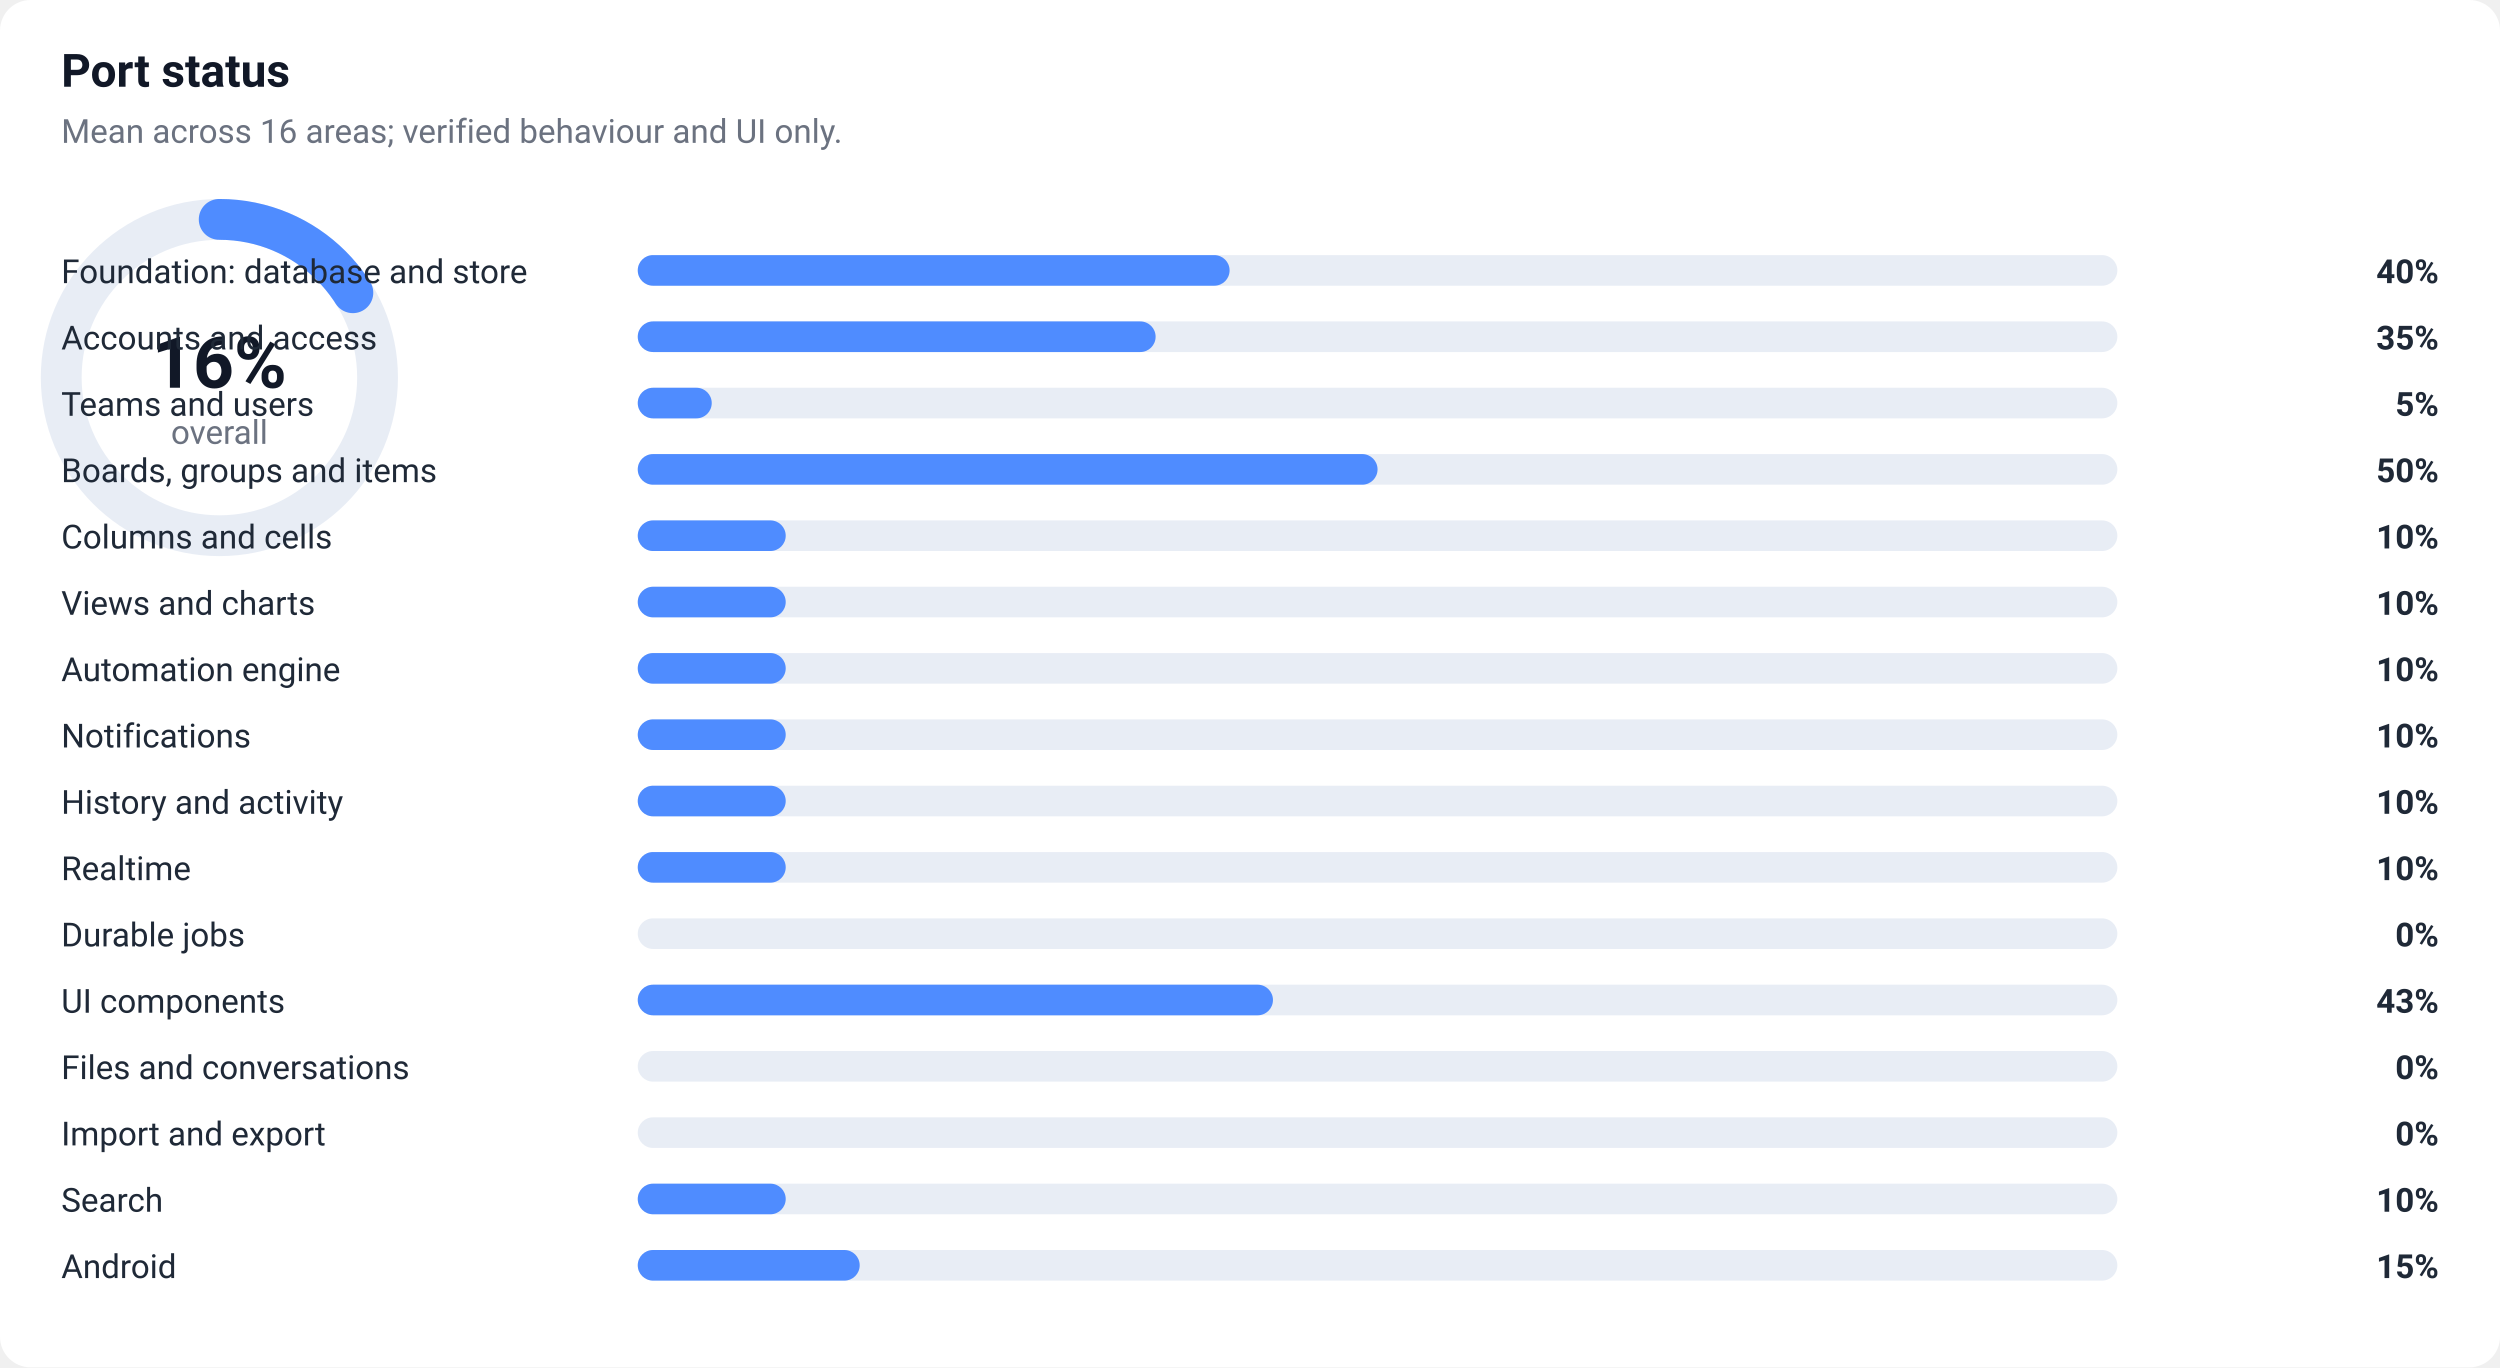
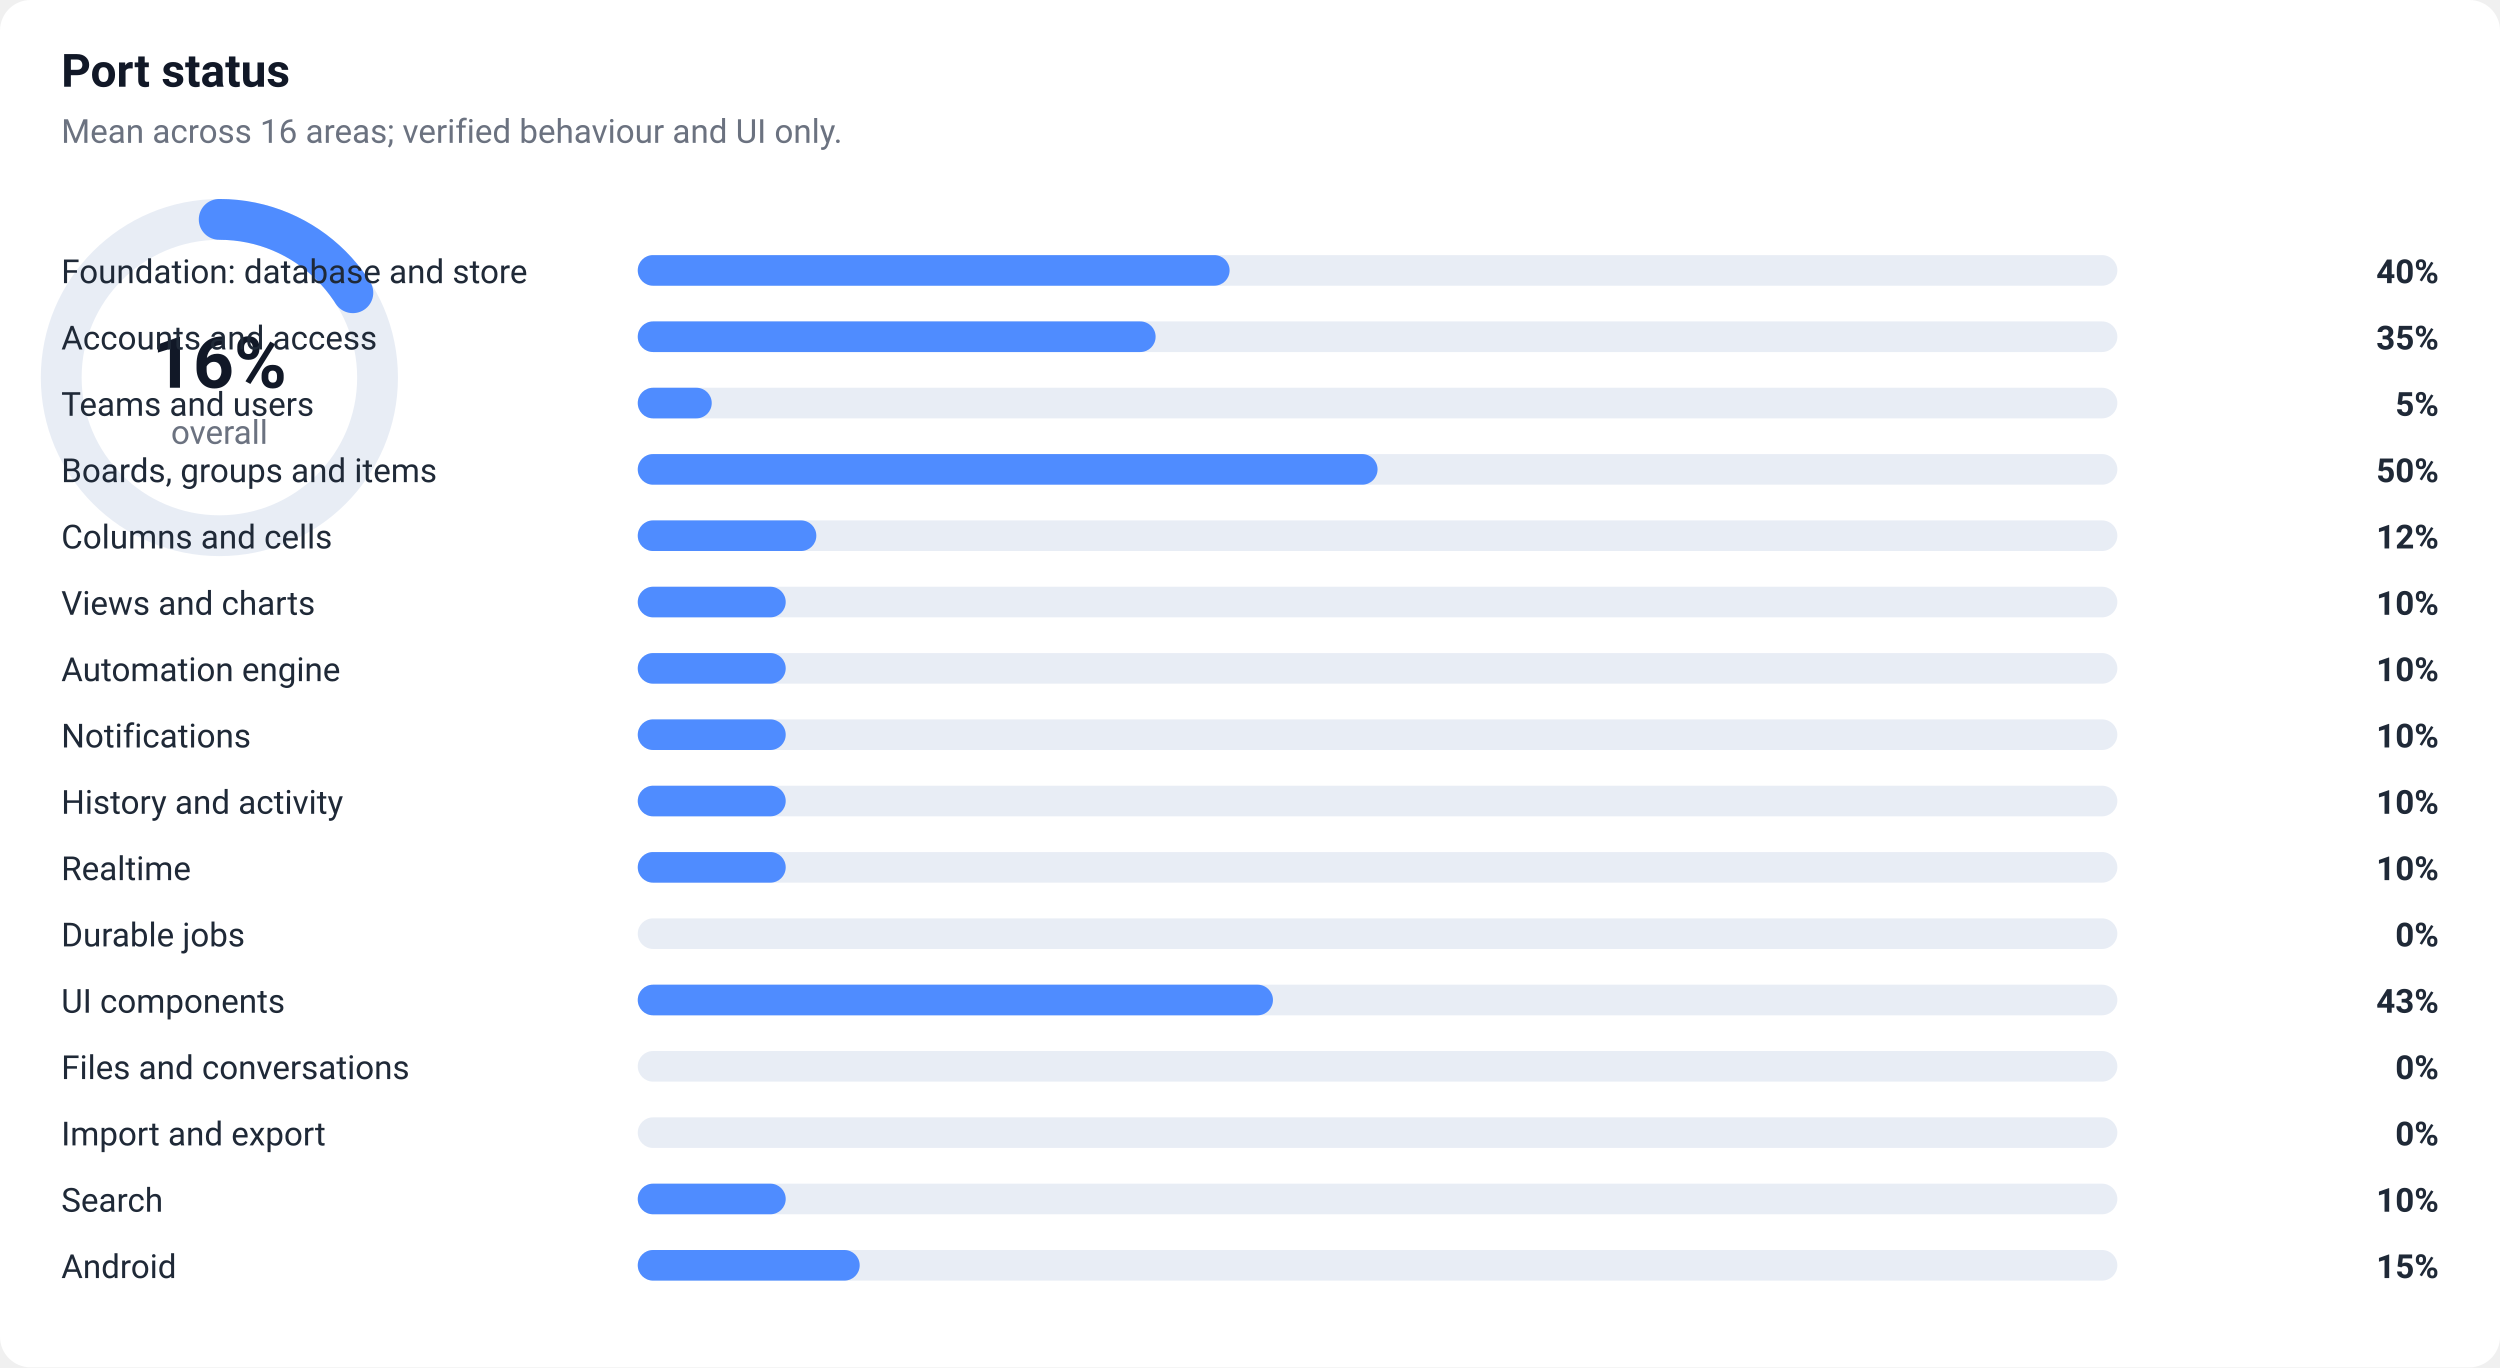
<svg xmlns="http://www.w3.org/2000/svg" width="980" height="536" viewBox="0 0 980 536" role="img" aria-label="Port status: 16% overall">
  <style>
  .bg{fill:#ffffff}.label{font:13px -apple-system,Segoe UI,Roboto,sans-serif;fill:#1f2937}
  .pct{font:600 13px -apple-system,Segoe UI,Roboto,sans-serif;fill:#1f2937}
  .track{fill:#e8edf5}.title{font:600 18px -apple-system,Segoe UI,Roboto,sans-serif;fill:#111827}
  .sub{font:13px -apple-system,Segoe UI,Roboto,sans-serif;fill:#6b7280}
  .donut{fill:none;stroke:#e8edf5;stroke-width:16}.arc{fill:none;stroke:#4f8cff;stroke-width:16;stroke-linecap:round}
  .big{font:600 28px -apple-system,Segoe UI,Roboto,sans-serif;fill:#111827}
  @media (prefers-color-scheme: dark){
    .bg{fill:#0d1117}.label,.pct{fill:#e6edf3}.title,.big{fill:#f0f6fc}.sub{fill:#8b949e}
    .track{fill:#21262d}.donut{stroke:#22272e}
  }
</style>
  <rect class="bg" width="980" height="536" rx="12" />
  <text x="24" y="34" class="title">Port status</text>
  <text x="24" y="56" class="sub">Mean across 16 areas; verified behaviour and UI only.</text>
  <g transform="translate(24,86)">
    <circle class="donut" cx="62" cy="62" r="62" />
    <circle class="arc" cx="62" cy="62" r="62" stroke-dasharray="62.3 327.2" transform="rotate(-90 62 62)" />
    <text x="62" y="66" text-anchor="middle" class="big">16%</text>
    <text x="62" y="88" text-anchor="middle" class="sub">overall</text>
  </g>
  <text x="24" y="111" class="label">Foundation: database and store</text>
  <rect x="250" y="100" width="580" height="12" rx="6" class="track" />
  <rect x="250" y="100" width="232" height="12" rx="6" fill="#4f8cff" />
  <text x="956" y="111" text-anchor="end" class="pct">40%</text>
  <text x="24" y="137" class="label">Accounts and access</text>
  <rect x="250" y="126" width="580" height="12" rx="6" class="track" />
  <rect x="250" y="126" width="203" height="12" rx="6" fill="#4f8cff" />
  <text x="956" y="137" text-anchor="end" class="pct">35%</text>
  <text x="24" y="163" class="label">Teams and users</text>
  <rect x="250" y="152" width="580" height="12" rx="6" class="track" />
  <rect x="250" y="152" width="29" height="12" rx="6" fill="#4f8cff" />
  <text x="956" y="163" text-anchor="end" class="pct">5%</text>
  <text x="24" y="189" class="label">Boards, groups and items</text>
  <rect x="250" y="178" width="580" height="12" rx="6" class="track" />
  <rect x="250" y="178" width="290" height="12" rx="6" fill="#4f8cff" />
  <text x="956" y="189" text-anchor="end" class="pct">50%</text>
  <text x="24" y="215" class="label">Columns and cells</text>
  <rect x="250" y="204" width="580" height="12" rx="6" class="track" />
-   <rect x="250" y="204" width="58" height="12" rx="6" fill="#4f8cff" />
-   <text x="956" y="215" text-anchor="end" class="pct">10%</text>
+   <rect x="250" y="204" width="70" height="12" rx="6" fill="#4f8cff" />
+   <text x="956" y="215" text-anchor="end" class="pct">12%</text>
  <text x="24" y="241" class="label">Views and charts</text>
  <rect x="250" y="230" width="580" height="12" rx="6" class="track" />
  <rect x="250" y="230" width="58" height="12" rx="6" fill="#4f8cff" />
  <text x="956" y="241" text-anchor="end" class="pct">10%</text>
  <text x="24" y="267" class="label">Automation engine</text>
  <rect x="250" y="256" width="580" height="12" rx="6" class="track" />
  <rect x="250" y="256" width="58" height="12" rx="6" fill="#4f8cff" />
  <text x="956" y="267" text-anchor="end" class="pct">10%</text>
  <text x="24" y="293" class="label">Notifications</text>
  <rect x="250" y="282" width="580" height="12" rx="6" class="track" />
  <rect x="250" y="282" width="58" height="12" rx="6" fill="#4f8cff" />
  <text x="956" y="293" text-anchor="end" class="pct">10%</text>
  <text x="24" y="319" class="label">History and activity</text>
  <rect x="250" y="308" width="580" height="12" rx="6" class="track" />
  <rect x="250" y="308" width="58" height="12" rx="6" fill="#4f8cff" />
  <text x="956" y="319" text-anchor="end" class="pct">10%</text>
  <text x="24" y="345" class="label">Realtime</text>
  <rect x="250" y="334" width="580" height="12" rx="6" class="track" />
  <rect x="250" y="334" width="58" height="12" rx="6" fill="#4f8cff" />
  <text x="956" y="345" text-anchor="end" class="pct">10%</text>
  <text x="24" y="371" class="label">Durable jobs</text>
  <rect x="250" y="360" width="580" height="12" rx="6" class="track" />
  <rect x="250" y="360" width="0" height="12" rx="6" fill="#c9d3e0" />
  <text x="956" y="371" text-anchor="end" class="pct">0%</text>
  <text x="24" y="397" class="label">UI components</text>
  <rect x="250" y="386" width="580" height="12" rx="6" class="track" />
  <rect x="250" y="386" width="249" height="12" rx="6" fill="#4f8cff" />
  <text x="956" y="397" text-anchor="end" class="pct">43%</text>
  <text x="24" y="423" class="label">Files and conversations</text>
  <rect x="250" y="412" width="580" height="12" rx="6" class="track" />
  <rect x="250" y="412" width="0" height="12" rx="6" fill="#c9d3e0" />
  <text x="956" y="423" text-anchor="end" class="pct">0%</text>
  <text x="24" y="449" class="label">Import and export</text>
  <rect x="250" y="438" width="580" height="12" rx="6" class="track" />
  <rect x="250" y="438" width="0" height="12" rx="6" fill="#c9d3e0" />
  <text x="956" y="449" text-anchor="end" class="pct">0%</text>
  <text x="24" y="475" class="label">Search</text>
  <rect x="250" y="464" width="580" height="12" rx="6" class="track" />
  <rect x="250" y="464" width="58" height="12" rx="6" fill="#4f8cff" />
  <text x="956" y="475" text-anchor="end" class="pct">10%</text>
  <text x="24" y="501" class="label">Android</text>
  <rect x="250" y="490" width="580" height="12" rx="6" class="track" />
  <rect x="250" y="490" width="87" height="12" rx="6" fill="#4f8cff" />
  <text x="956" y="501" text-anchor="end" class="pct">15%</text>
</svg>
